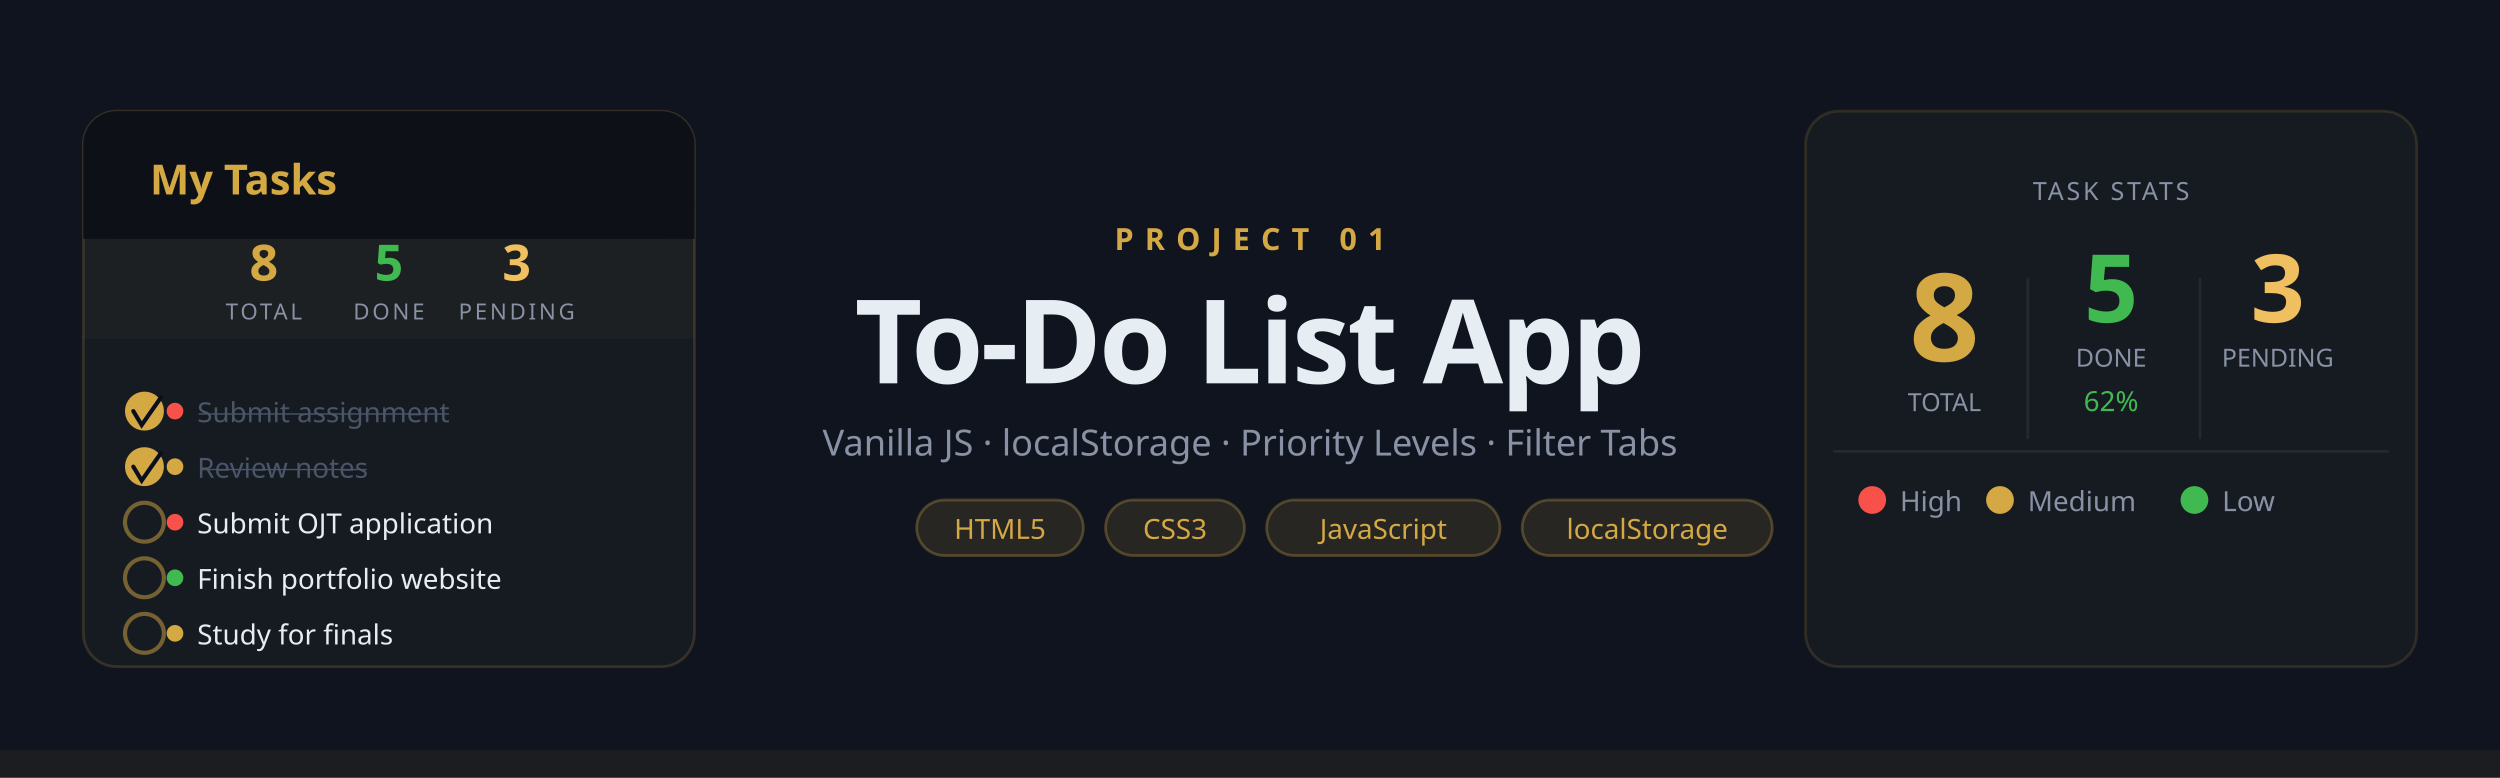
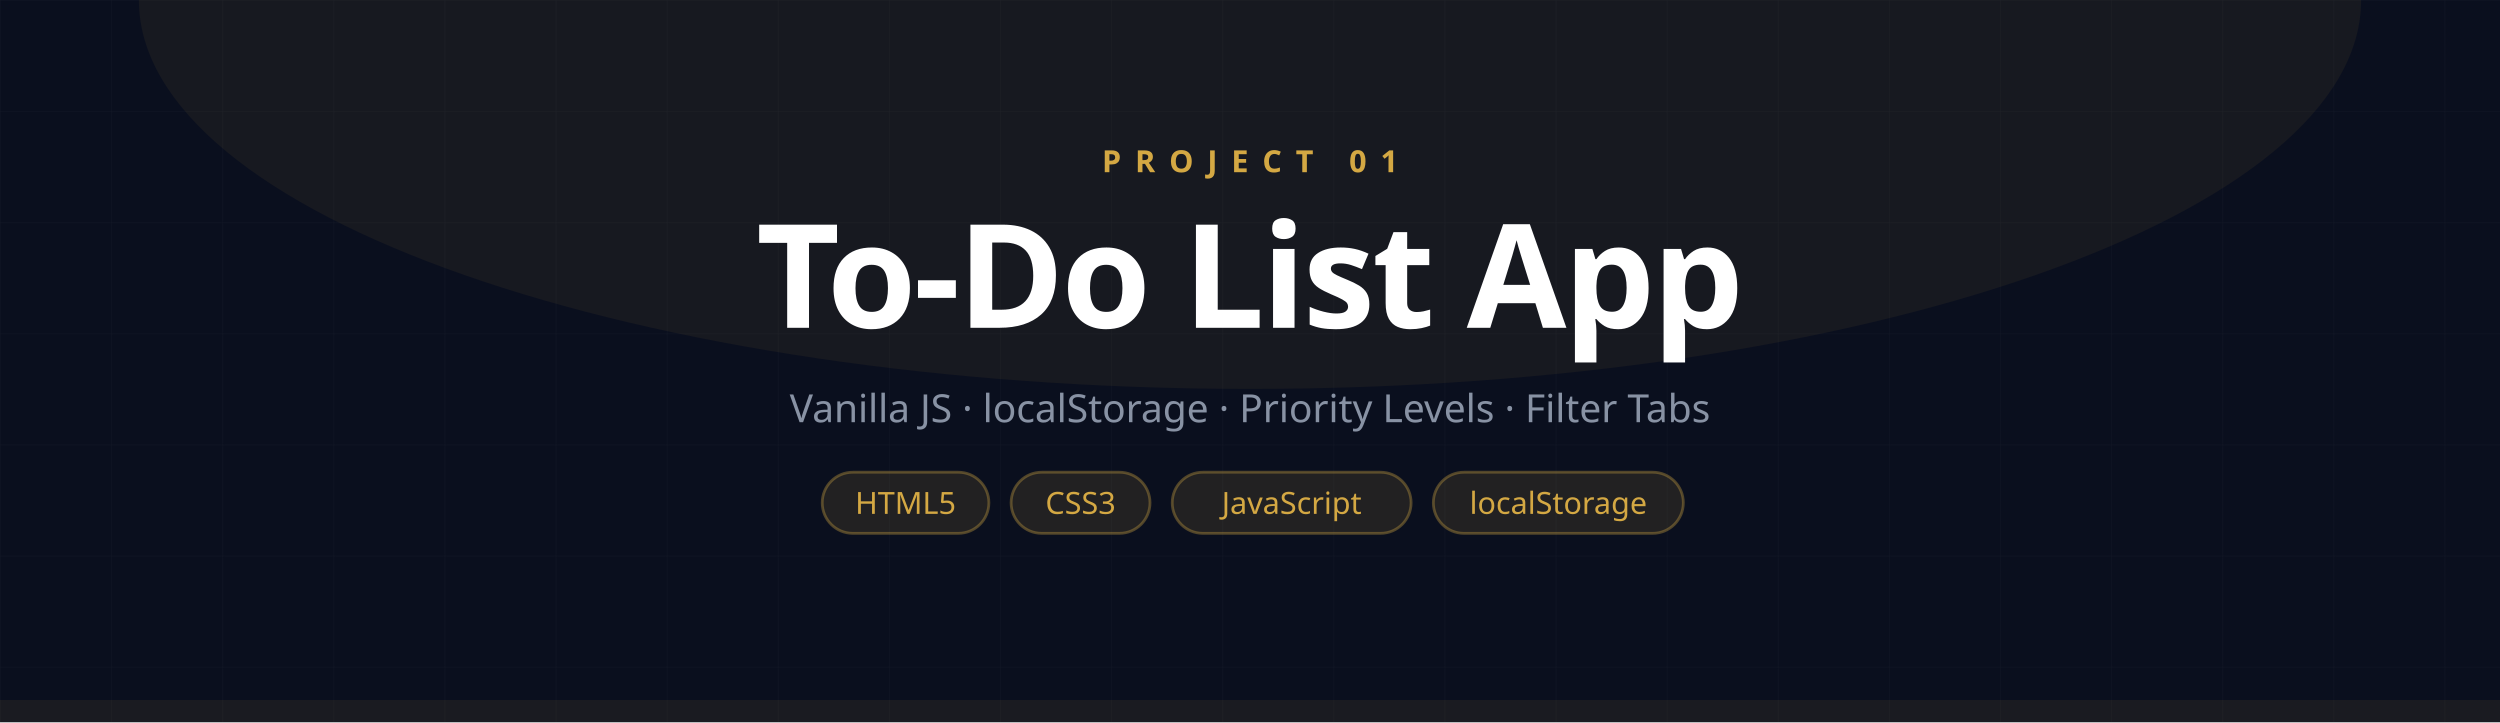
- <svg xmlns="http://www.w3.org/2000/svg" viewBox="0 0 900 280" font-family="'Segoe UI',sans-serif">
-   <rect width="900" height="280" fill="#0a0f1e" />
-   <rect x="0" y="0" width="900" height="280" fill="#d4a843" fill-opacity=".03" />
-   <rect x="30" y="40" width="220" height="200" rx="12" fill="#161b22" stroke="#d4a843" stroke-opacity=".18" stroke-width="1" />
-   <rect x="30" y="40" width="220" height="46" rx="12" fill="#0d1117" />
-   <rect x="30" y="74" width="220" height="12" fill="#0d1117" />
-   <text x="54" y="70" font-size="15" font-weight="700" fill="#d4a843">My Tasks</text>
-   <rect x="30" y="86" width="220" height="36" fill="#d4a843" fill-opacity=".04" />
-   <text x="95" y="101" font-size="18" font-weight="700" fill="#d4a843" text-anchor="middle">8</text>
-   <text x="95" y="115" font-size="8" fill="#8892a4" text-anchor="middle" letter-spacing="1">TOTAL</text>
-   <text x="140" y="101" font-size="18" font-weight="700" fill="#3fb950" text-anchor="middle">5</text>
-   <text x="140" y="115" font-size="8" fill="#8892a4" text-anchor="middle" letter-spacing="1">DONE</text>
-   <text x="186" y="101" font-size="18" font-weight="700" fill="#f0c060" text-anchor="middle">3</text>
-   <text x="186" y="115" font-size="8" fill="#8892a4" text-anchor="middle" letter-spacing="1">PENDING</text>
-   <circle cx="52" cy="148" r="7" fill="#d4a843" />
-   <polyline points="48,148 51,153 58,143" fill="none" stroke="#0a0f1e" stroke-width="1.5" stroke-linecap="round" />
-   <circle cx="63" cy="148" r="3" fill="#f85149" />
-   <text x="71" y="152" font-size="10" fill="#4a5568" text-decoration="line-through">Submit assignment</text>
-   <circle cx="52" cy="168" r="7" fill="#d4a843" />
-   <polyline points="48,168 51,173 58,163" fill="none" stroke="#0a0f1e" stroke-width="1.5" stroke-linecap="round" />
-   <circle cx="63" cy="168" r="3" fill="#d4a843" />
-   <text x="71" y="172" font-size="10" fill="#4a5568" text-decoration="line-through">Review notes</text>
-   <circle cx="52" cy="188" r="7" fill="none" stroke="#d4a843" stroke-width="1.5" stroke-opacity=".5" />
-   <circle cx="63" cy="188" r="3" fill="#f85149" />
-   <text x="71" y="192" font-size="10" fill="#e6edf3">Submit OJT application</text>
-   <circle cx="52" cy="208" r="7" fill="none" stroke="#d4a843" stroke-width="1.5" stroke-opacity=".5" />
-   <circle cx="63" cy="208" r="3" fill="#3fb950" />
-   <text x="71" y="212" font-size="10" fill="#e6edf3">Finish portfolio website</text>
-   <circle cx="52" cy="228" r="7" fill="none" stroke="#d4a843" stroke-width="1.5" stroke-opacity=".5" />
-   <circle cx="63" cy="228" r="3" fill="#d4a843" />
-   <text x="71" y="232" font-size="10" fill="#e6edf3">Study for finals</text>
-   <text x="450" y="90" font-size="11" font-weight="600" fill="#d4a843" text-anchor="middle" letter-spacing="4">PROJECT  01</text>
-   <text x="450" y="138" font-size="42" font-weight="900" fill="#e6edf3" text-anchor="middle" letter-spacing="-1">To-Do List App</text>
-   <text x="450" y="164" font-size="13" fill="#8892a4" text-anchor="middle">Vanilla JS · localStorage · Priority Levels · Filter Tabs</text>
-   <rect x="330" y="180" width="60" height="20" rx="10" fill="#d4a843" fill-opacity=".12" stroke="#d4a843" stroke-opacity=".3" stroke-width="1" />
-   <text x="360" y="194" font-size="10" fill="#d4a843" text-anchor="middle">HTML5</text>
-   <rect x="398" y="180" width="50" height="20" rx="10" fill="#d4a843" fill-opacity=".12" stroke="#d4a843" stroke-opacity=".3" stroke-width="1" />
-   <text x="423" y="194" font-size="10" fill="#d4a843" text-anchor="middle">CSS3</text>
-   <rect x="456" y="180" width="84" height="20" rx="10" fill="#d4a843" fill-opacity=".12" stroke="#d4a843" stroke-opacity=".3" stroke-width="1" />
-   <text x="498" y="194" font-size="10" fill="#d4a843" text-anchor="middle">JavaScript</text>
-   <rect x="548" y="180" width="90" height="20" rx="10" fill="#d4a843" fill-opacity=".12" stroke="#d4a843" stroke-opacity=".3" stroke-width="1" />
-   <text x="593" y="194" font-size="10" fill="#d4a843" text-anchor="middle">localStorage</text>
-   <rect x="650" y="40" width="220" height="200" rx="12" fill="#161b22" stroke="#d4a843" stroke-opacity=".15" stroke-width="1" />
-   <text x="760" y="72" font-size="9" fill="#8892a4" text-anchor="middle" letter-spacing="1">TASK STATS</text>
-   <text x="700" y="130" font-size="44" font-weight="900" fill="#d4a843" text-anchor="middle">8</text>
-   <text x="700" y="148" font-size="9" fill="#8892a4" text-anchor="middle">TOTAL</text>
-   <line x1="730" y1="100" x2="730" y2="158" stroke="#ffffff" stroke-opacity=".06" stroke-width="1" />
-   <text x="760" y="116" font-size="34" font-weight="900" fill="#3fb950" text-anchor="middle">5</text>
-   <text x="760" y="132" font-size="9" fill="#8892a4" text-anchor="middle">DONE</text>
-   <text x="760" y="148" font-size="10" fill="#3fb950" text-anchor="middle">62%</text>
-   <line x1="792" y1="100" x2="792" y2="158" stroke="#ffffff" stroke-opacity=".06" stroke-width="1" />
-   <text x="820" y="116" font-size="34" font-weight="900" fill="#f0c060" text-anchor="middle">3</text>
-   <text x="820" y="132" font-size="9" fill="#8892a4" text-anchor="middle">PENDING</text>
-   <rect x="660" y="162" width="200" height="1" fill="#ffffff" fill-opacity=".06" />
-   <circle cx="674" cy="180" r="5" fill="#f85149" />
-   <text x="684" y="184" font-size="10" fill="#8892a4">High</text>
-   <circle cx="720" cy="180" r="5" fill="#d4a843" />
-   <text x="730" y="184" font-size="10" fill="#8892a4">Medium</text>
-   <circle cx="790" cy="180" r="5" fill="#3fb950" />
-   <text x="800" y="184" font-size="10" fill="#8892a4">Low</text>
-   <rect x="0" y="270" width="900" height="10" fill="#d4a843" fill-opacity=".06" />
+ <svg xmlns="http://www.w3.org/2000/svg" viewBox="0 0 900 260" font-family="'Segoe UI',sans-serif" preserveAspectRatio="xMidYMid meet">
+   <rect width="900" height="260" fill="#0a0f1e" />
+   <ellipse cx="450" cy="0" rx="400" ry="140" fill="#d4a843" fill-opacity="0.07" />
+   <pattern id="g" width="40" height="40" patternUnits="userSpaceOnUse">
+     <path d="M40 0L0 0 0 40" fill="none" stroke="#ffffff" stroke-width="0.3" stroke-opacity="0.04" />
+   </pattern>
+   <rect width="900" height="260" fill="url(#g)" />
+   <text x="450" y="62" font-size="11" font-weight="600" fill="#d4a843" text-anchor="middle" letter-spacing="5">PROJECT  01</text>
+   <text x="450" y="118" font-size="52" font-weight="900" fill="#ffffff" text-anchor="middle" letter-spacing="-1">To-Do List App</text>
+   <text x="450" y="152" font-size="14" fill="#8892a4" text-anchor="middle">Vanilla JS · localStorage · Priority Levels · Filter Tabs</text>
+   <rect x="296" y="170" width="60" height="22" rx="11" fill="#d4a843" fill-opacity=".12" stroke="#d4a843" stroke-opacity=".35" stroke-width="1" />
+   <text x="326" y="185" font-size="11" fill="#d4a843" text-anchor="middle">HTML5</text>
+   <rect x="364" y="170" width="50" height="22" rx="11" fill="#d4a843" fill-opacity=".12" stroke="#d4a843" stroke-opacity=".35" stroke-width="1" />
+   <text x="389" y="185" font-size="11" fill="#d4a843" text-anchor="middle">CSS3</text>
+   <rect x="422" y="170" width="86" height="22" rx="11" fill="#d4a843" fill-opacity=".12" stroke="#d4a843" stroke-opacity=".35" stroke-width="1" />
+   <text x="465" y="185" font-size="11" fill="#d4a843" text-anchor="middle">JavaScript</text>
+   <rect x="516" y="170" width="90" height="22" rx="11" fill="#d4a843" fill-opacity=".12" stroke="#d4a843" stroke-opacity=".35" stroke-width="1" />
+   <text x="561" y="185" font-size="11" fill="#d4a843" text-anchor="middle">localStorage</text>
+   <rect x="0" y="252" width="900" height="8" fill="#d4a843" fill-opacity="0.08" />
</svg>
